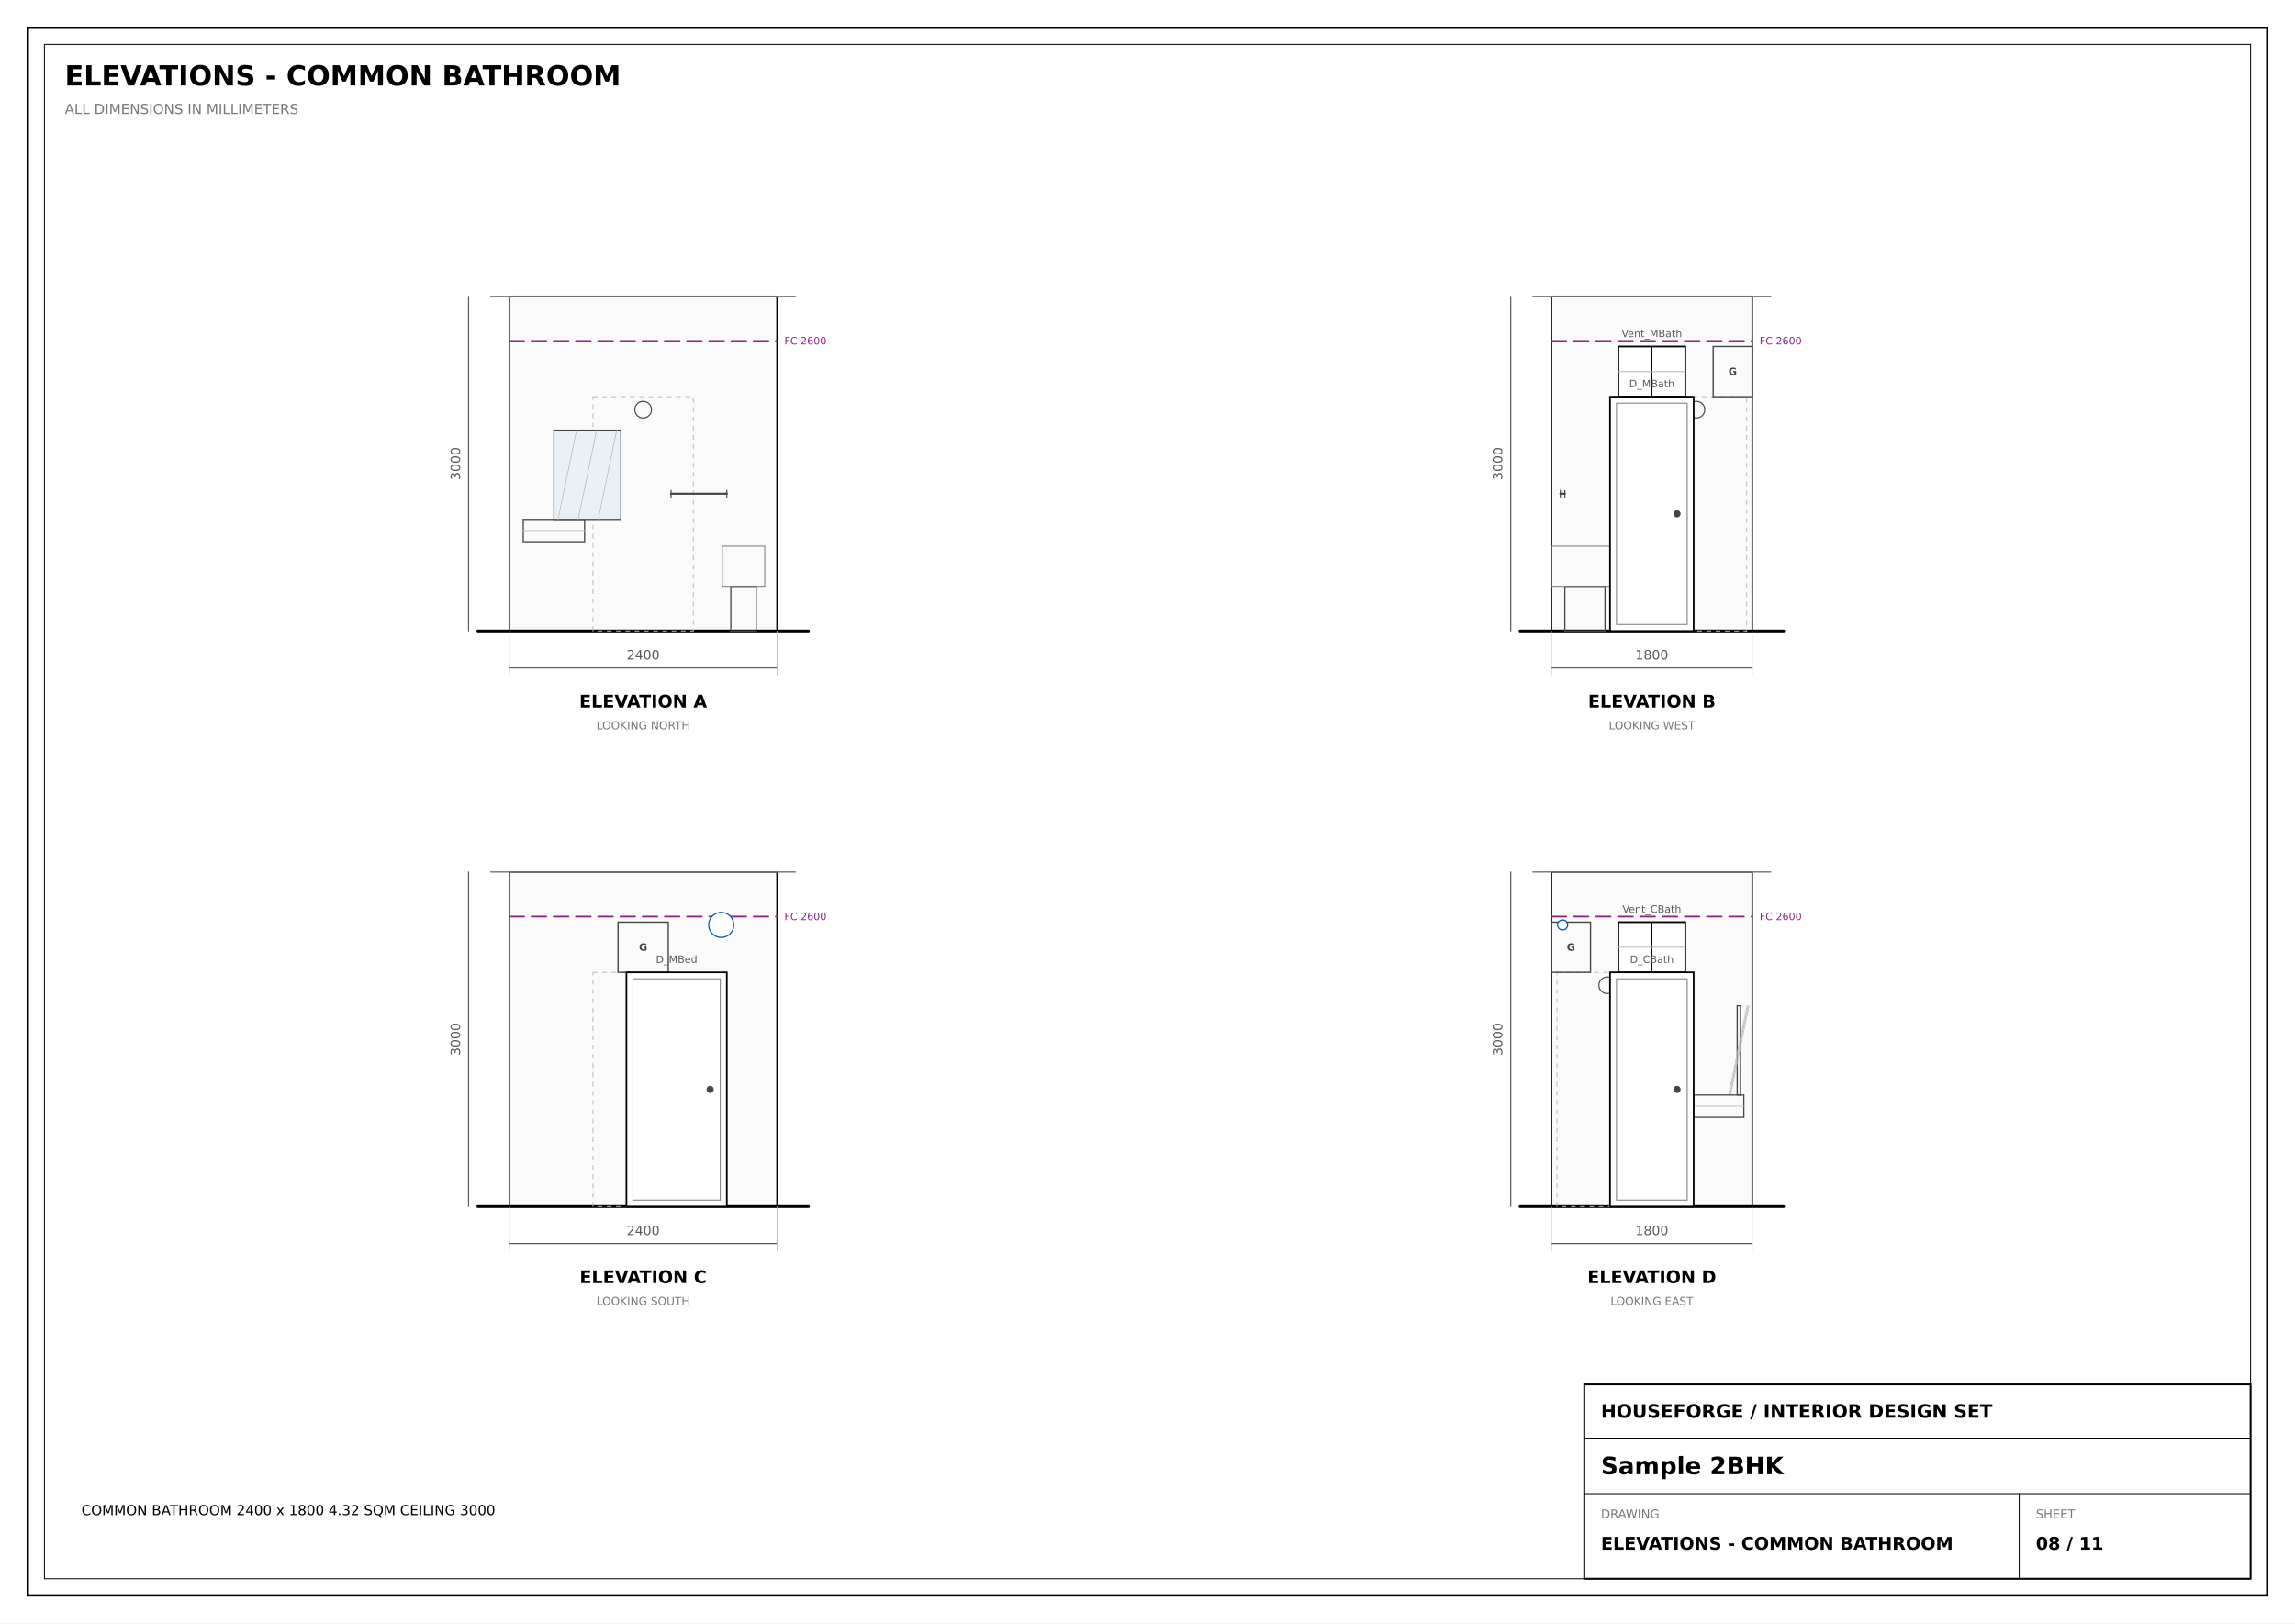
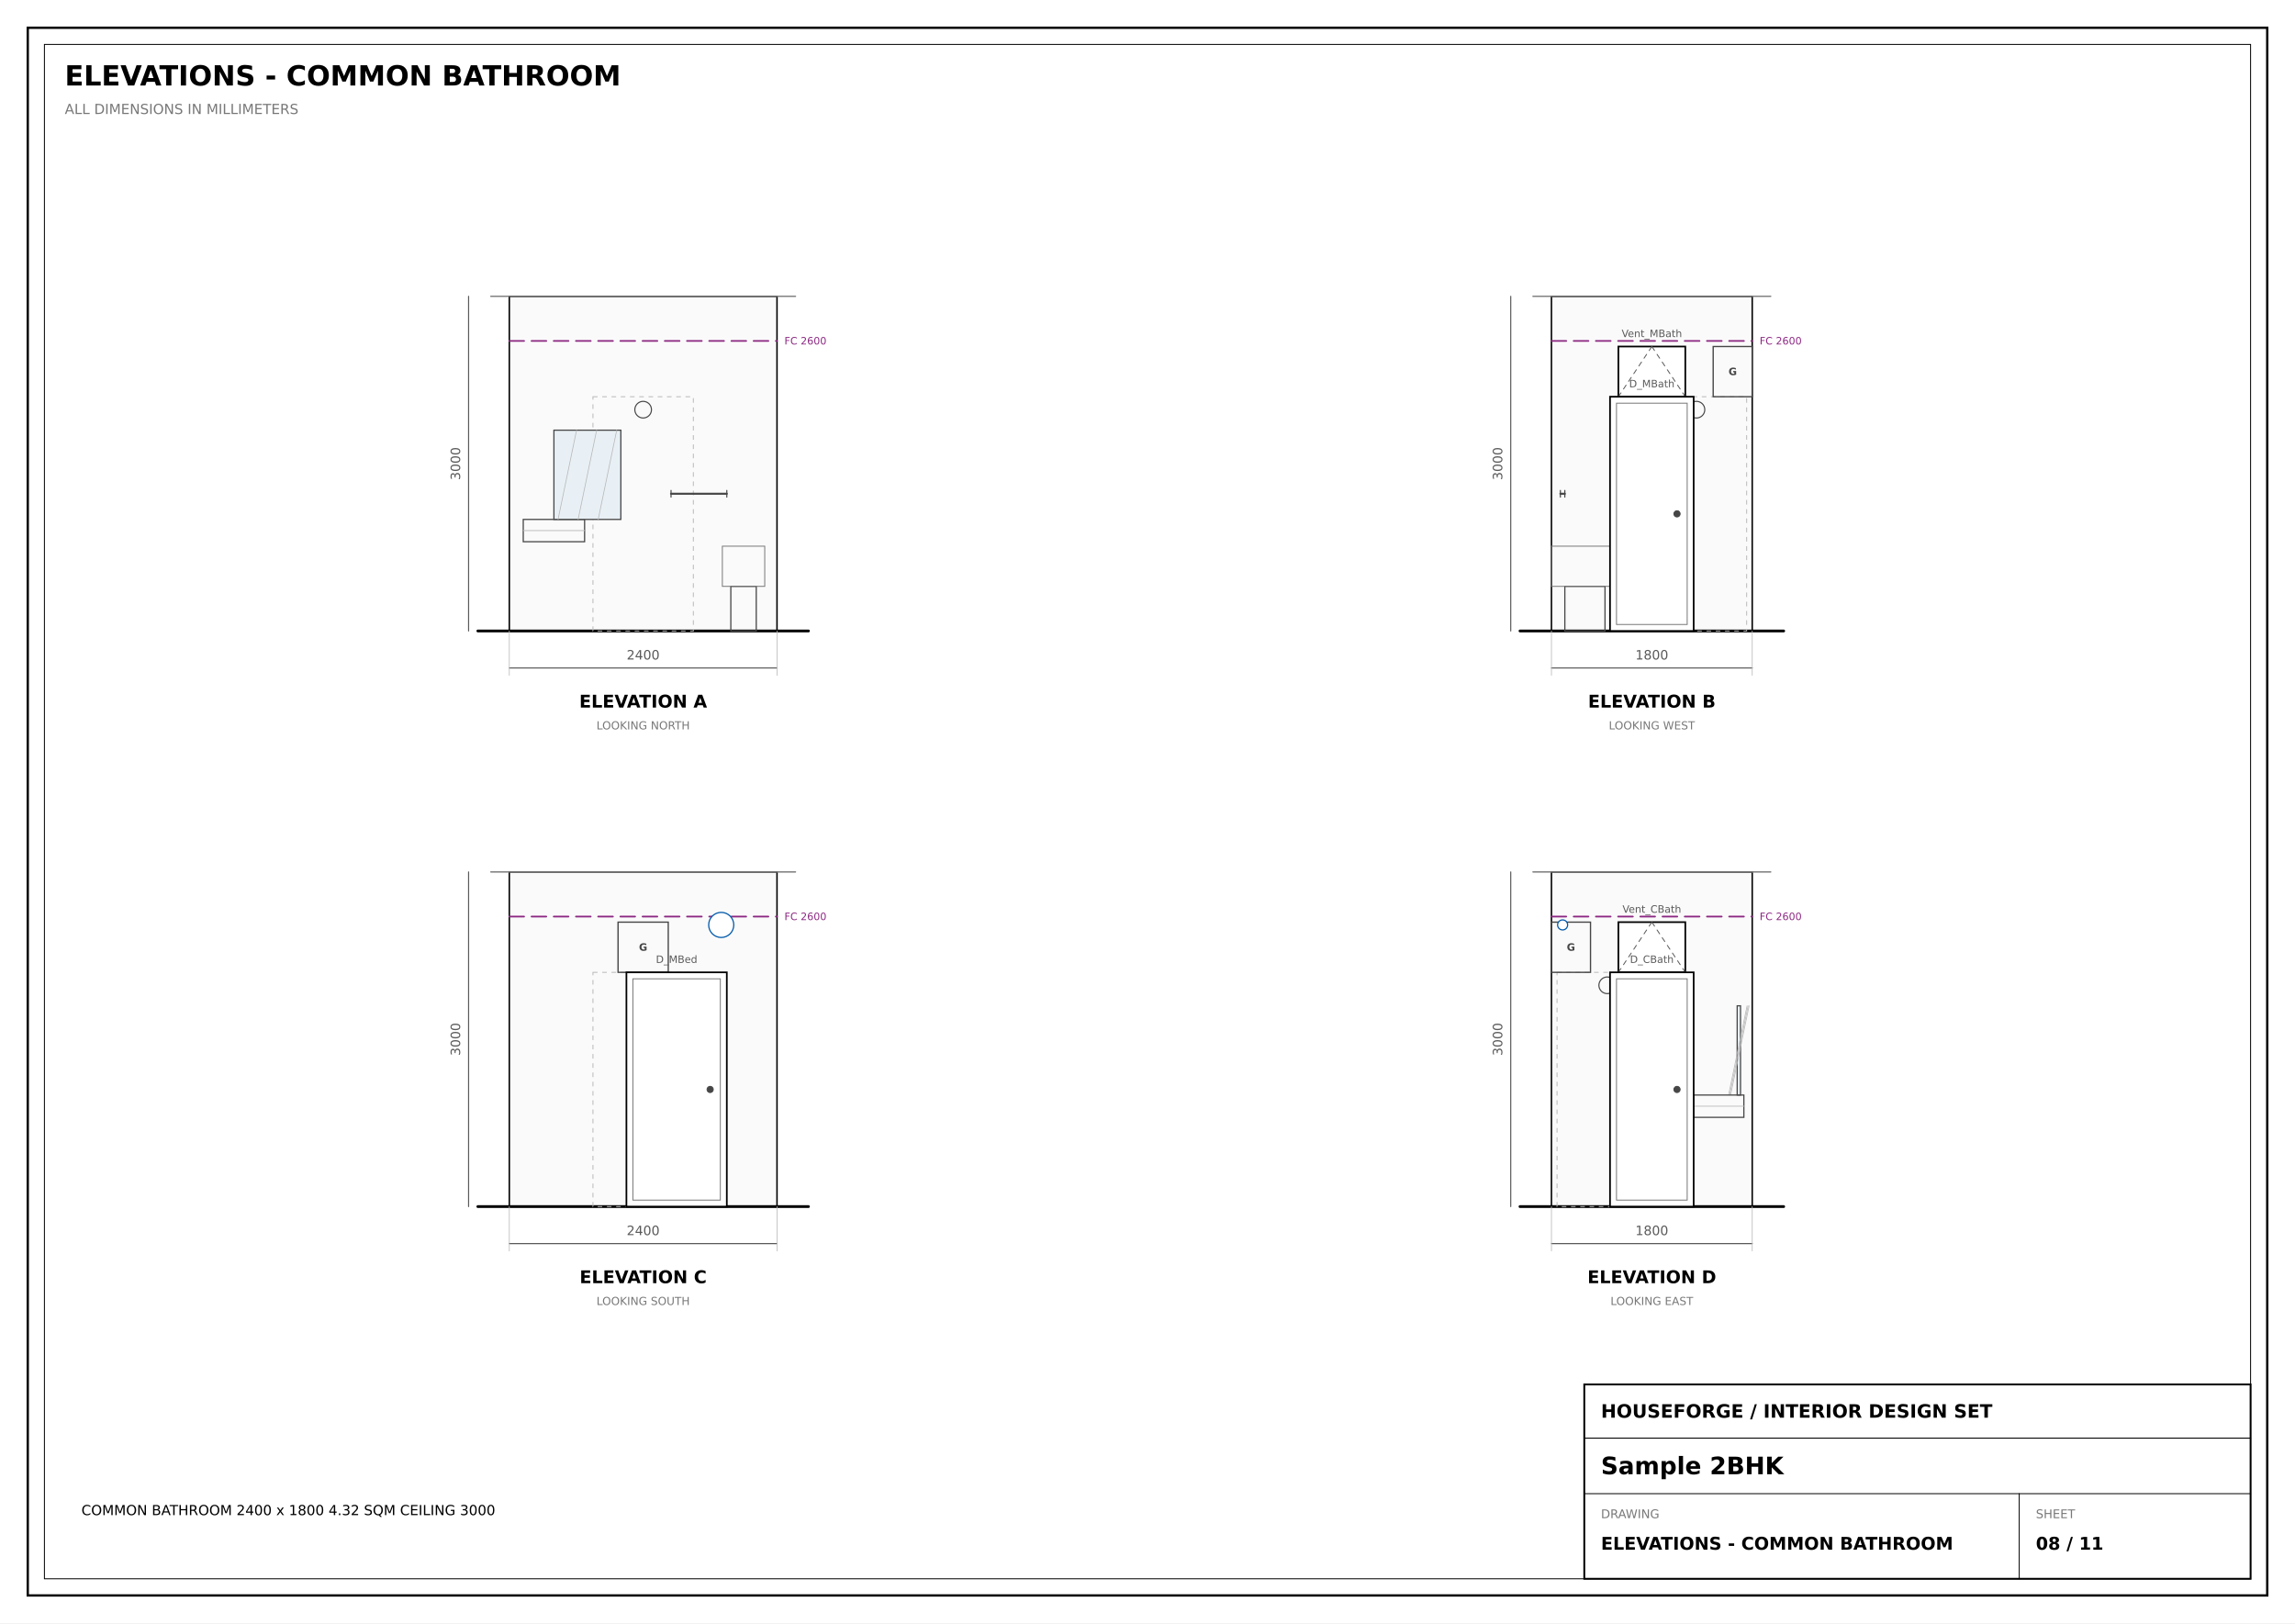
<svg xmlns="http://www.w3.org/2000/svg" width="2480" height="1754" viewBox="0 0 2480 1754">
  <rect width="2480" height="1754" fill="#ffffff" />
  <polygon points="30.00,30.00 2450.00,30.00 2450.00,1724.00 30.00,1724.00" fill="none" stroke="#000000" stroke-width="2.50" />
  <polygon points="48.00,48.00 2432.00,48.00 2432.00,1706.00 48.00,1706.00" fill="none" stroke="#000000" stroke-width="1.00" />
  <polygon points="1712.00,1496.00 2432.00,1496.00 2432.00,1706.00 1712.00,1706.00" fill="#ffffff" stroke="#000000" stroke-width="2.00" />
  <line x1="1712.00" y1="1554.00" x2="2432.00" y2="1554.00" stroke="#000000" stroke-width="1.00" stroke-linecap="round" />
  <line x1="1712.00" y1="1614.00" x2="2432.00" y2="1614.00" stroke="#000000" stroke-width="1.00" stroke-linecap="round" />
  <line x1="2182.00" y1="1614.00" x2="2182.00" y2="1706.00" stroke="#000000" stroke-width="1.00" stroke-linecap="round" />
  <text x="1730.00" y="1525.00" font-family="DejaVu Sans, Arial, sans-serif" font-size="20.00" fill="#000000" text-anchor="start" dominant-baseline="central" font-weight="bold">HOUSEFORGE  /  INTERIOR DESIGN SET</text>
  <text x="1730.00" y="1584.00" font-family="DejaVu Sans, Arial, sans-serif" font-size="26.00" fill="#000000" text-anchor="start" dominant-baseline="central" font-weight="bold">Sample 2BHK</text>
  <text x="1730.00" y="1636.00" font-family="DejaVu Sans, Arial, sans-serif" font-size="13.00" fill="#787878" text-anchor="start" dominant-baseline="central">DRAWING</text>
  <text x="1730.00" y="1668.00" font-family="DejaVu Sans, Arial, sans-serif" font-size="19.00" fill="#000000" text-anchor="start" dominant-baseline="central" font-weight="bold">ELEVATIONS - COMMON BATHROOM</text>
  <text x="2200.00" y="1636.00" font-family="DejaVu Sans, Arial, sans-serif" font-size="13.00" fill="#787878" text-anchor="start" dominant-baseline="central">SHEET</text>
  <text x="2200.00" y="1668.00" font-family="DejaVu Sans, Arial, sans-serif" font-size="19.00" fill="#000000" text-anchor="start" dominant-baseline="central" font-weight="bold">08 / 11</text>
  <text x="70.00" y="82.00" font-family="DejaVu Sans, Arial, sans-serif" font-size="30.00" fill="#000000" text-anchor="start" dominant-baseline="central" font-weight="bold">ELEVATIONS - COMMON BATHROOM</text>
  <text x="70.00" y="118.00" font-family="DejaVu Sans, Arial, sans-serif" font-size="15.00" fill="#787878" text-anchor="start" dominant-baseline="central">ALL DIMENSIONS IN MILLIMETERS</text>
  <polygon points="550.36,320.20 839.64,320.20 839.64,681.80 550.36,681.80" fill="#fafafa" stroke="#000000" stroke-width="1.60" />
  <line x1="516.36" y1="681.80" x2="873.64" y2="681.80" stroke="#000000" stroke-width="3.00" stroke-linecap="round" />
  <line x1="530.36" y1="320.20" x2="859.64" y2="320.20" stroke="#787878" stroke-width="1.40" stroke-linecap="round" />
  <line x1="550.36" y1="368.41" x2="839.64" y2="368.41" stroke="#8c2882" stroke-width="1.80" stroke-dasharray="16 8" stroke-linecap="round" />
  <text x="847.64" y="368.41" font-family="DejaVu Sans, Arial, sans-serif" font-size="11.00" fill="#8c2882" text-anchor="start" dominant-baseline="central">FC 2600</text>
  <polygon points="640.76,428.68 749.24,428.68 749.24,681.80 640.76,681.80" fill="none" stroke="#b9b9b9" stroke-width="1.00" stroke-dasharray="5 5" />
  <circle cx="695.00" cy="442.68" r="9.00" fill="none" stroke="#464646" stroke-width="1.20" />
  <polygon points="789.74,633.59 817.22,633.59 817.22,681.80 789.74,681.80" fill="none" stroke="#464646" stroke-width="1.30" />
  <polygon points="780.58,590.19 826.38,590.19 826.38,633.59 780.58,633.59" fill="none" stroke="#787878" stroke-width="1.00" />
  <polygon points="565.43,561.27 631.72,561.27 631.72,585.37 565.43,585.37" fill="none" stroke="#464646" stroke-width="1.30" />
  <line x1="565.43" y1="573.32" x2="631.72" y2="573.32" stroke="#b9b9b9" stroke-width="0.90" stroke-linecap="round" />
  <polygon points="598.57,464.84 670.89,464.84 670.89,561.27 598.57,561.27" fill="#e8f0f5" stroke="#464646" stroke-width="1.30" />
  <line x1="603.04" y1="561.27" x2="623.04" y2="464.84" stroke="#b9b9b9" stroke-width="0.80" stroke-linecap="round" />
  <line x1="624.73" y1="561.27" x2="644.73" y2="464.84" stroke="#b9b9b9" stroke-width="0.80" stroke-linecap="round" />
  <line x1="646.43" y1="561.27" x2="666.43" y2="464.84" stroke="#b9b9b9" stroke-width="0.80" stroke-linecap="round" />
  <line x1="725.13" y1="533.54" x2="785.40" y2="533.54" stroke="#464646" stroke-width="2.20" stroke-linecap="round" />
  <line x1="725.13" y1="529.93" x2="725.13" y2="537.16" stroke="#464646" stroke-width="1.20" stroke-linecap="round" />
  <line x1="785.40" y1="529.93" x2="785.40" y2="537.16" stroke="#464646" stroke-width="1.20" stroke-linecap="round" />
  <line x1="550.36" y1="721.80" x2="839.64" y2="721.80" stroke="#5a5a5a" stroke-width="1.20" stroke-linecap="round" />
  <line x1="550.36" y1="681.80" x2="550.36" y2="729.80" stroke="#b9b9b9" stroke-width="0.80" stroke-linecap="round" />
  <line x1="839.64" y1="681.80" x2="839.64" y2="729.80" stroke="#b9b9b9" stroke-width="0.80" stroke-linecap="round" />
  <text x="695.00" y="707.80" font-family="DejaVu Sans, Arial, sans-serif" font-size="14.00" fill="#5a5a5a" text-anchor="middle" dominant-baseline="central">2400</text>
  <line x1="506.36" y1="320.20" x2="506.36" y2="681.80" stroke="#5a5a5a" stroke-width="1.20" stroke-linecap="round" />
  <text x="492.36" y="501.00" font-family="DejaVu Sans, Arial, sans-serif" font-size="14.00" fill="#5a5a5a" text-anchor="middle" dominant-baseline="central" transform="rotate(-90.00 492.36 501.00)">3000</text>
  <text x="695.00" y="758.00" font-family="DejaVu Sans, Arial, sans-serif" font-size="19.00" fill="#000000" text-anchor="middle" dominant-baseline="central" font-weight="bold">ELEVATION A</text>
  <text x="695.00" y="784.00" font-family="DejaVu Sans, Arial, sans-serif" font-size="12.00" fill="#787878" text-anchor="middle" dominant-baseline="central">LOOKING NORTH</text>
  <polygon points="1676.52,320.20 1893.48,320.20 1893.48,681.80 1676.52,681.80" fill="#fafafa" stroke="#000000" stroke-width="1.60" />
  <line x1="1642.52" y1="681.80" x2="1927.48" y2="681.80" stroke="#000000" stroke-width="3.00" stroke-linecap="round" />
  <line x1="1656.52" y1="320.20" x2="1913.48" y2="320.20" stroke="#787878" stroke-width="1.40" stroke-linecap="round" />
  <line x1="1676.52" y1="368.41" x2="1893.48" y2="368.41" stroke="#8c2882" stroke-width="1.80" stroke-dasharray="16 8" stroke-linecap="round" />
  <text x="1901.48" y="368.41" font-family="DejaVu Sans, Arial, sans-serif" font-size="11.00" fill="#8c2882" text-anchor="start" dominant-baseline="central">FC 2600</text>
  <polygon points="1778.97,428.68 1887.45,428.68 1887.45,681.80 1778.97,681.80" fill="none" stroke="#b9b9b9" stroke-width="1.00" stroke-dasharray="5 5" />
  <circle cx="1833.21" cy="442.68" r="9.00" fill="none" stroke="#464646" stroke-width="1.20" />
  <polygon points="1851.29,374.44 1893.48,374.44 1893.48,428.68 1851.29,428.68" fill="none" stroke="#464646" stroke-width="1.40" />
  <text x="1872.39" y="401.56" font-family="DejaVu Sans, Arial, sans-serif" font-size="11.00" fill="#464646" text-anchor="middle" dominant-baseline="central" font-weight="bold">G</text>
  <line x1="1686.16" y1="533.54" x2="1690.98" y2="533.54" stroke="#464646" stroke-width="2.20" stroke-linecap="round" />
  <line x1="1686.16" y1="529.93" x2="1686.16" y2="537.16" stroke="#464646" stroke-width="1.20" stroke-linecap="round" />
  <line x1="1690.98" y1="529.93" x2="1690.98" y2="537.16" stroke="#464646" stroke-width="1.20" stroke-linecap="round" />
  <polygon points="1690.98,633.59 1734.38,633.59 1734.38,681.80 1690.98,681.80" fill="none" stroke="#464646" stroke-width="1.30" />
  <polygon points="1676.52,590.19 1748.84,590.19 1748.84,633.59 1676.52,633.59" fill="none" stroke="#787878" stroke-width="1.00" />
  <polygon points="1748.84,374.44 1821.16,374.44 1821.16,428.68 1748.84,428.68" fill="#ffffff" stroke="#000000" stroke-width="1.80" />
-   <line x1="1785.00" y1="374.44" x2="1785.00" y2="428.68" stroke="#000000" stroke-width="1.20" stroke-linecap="round" />
-   <line x1="1748.84" y1="401.56" x2="1821.16" y2="401.56" stroke="#b9b9b9" stroke-width="1.00" stroke-linecap="round" />
+   <line x1="1748.84" y1="428.68" x2="1785.00" y2="374.44" stroke="#5a5a5a" stroke-width="1.00" stroke-dasharray="5 5" stroke-linecap="round" />
+   <line x1="1821.16" y1="428.68" x2="1785.00" y2="374.44" stroke="#5a5a5a" stroke-width="1.00" stroke-dasharray="5 5" stroke-linecap="round" />
  <text x="1785.00" y="360.44" font-family="DejaVu Sans, Arial, sans-serif" font-size="11.00" fill="#5a5a5a" text-anchor="middle" dominant-baseline="central">Vent_MBath</text>
  <polygon points="1739.80,428.68 1830.20,428.68 1830.20,681.80 1739.80,681.80" fill="#ffffff" stroke="#000000" stroke-width="1.80" />
  <polygon points="1746.80,435.68 1823.20,435.68 1823.20,674.80 1746.80,674.80" fill="none" stroke="#787878" stroke-width="1.00" />
  <circle cx="1812.20" cy="555.24" r="3.40" fill="#464646" stroke="#464646" stroke-width="1.00" />
  <text x="1785.00" y="414.68" font-family="DejaVu Sans, Arial, sans-serif" font-size="11.00" fill="#5a5a5a" text-anchor="middle" dominant-baseline="central">D_MBath</text>
  <line x1="1676.52" y1="721.80" x2="1893.48" y2="721.80" stroke="#5a5a5a" stroke-width="1.20" stroke-linecap="round" />
  <line x1="1676.52" y1="681.80" x2="1676.52" y2="729.80" stroke="#b9b9b9" stroke-width="0.80" stroke-linecap="round" />
  <line x1="1893.48" y1="681.80" x2="1893.48" y2="729.80" stroke="#b9b9b9" stroke-width="0.80" stroke-linecap="round" />
  <text x="1785.00" y="707.80" font-family="DejaVu Sans, Arial, sans-serif" font-size="14.00" fill="#5a5a5a" text-anchor="middle" dominant-baseline="central">1800</text>
  <line x1="1632.52" y1="320.20" x2="1632.52" y2="681.80" stroke="#5a5a5a" stroke-width="1.20" stroke-linecap="round" />
  <text x="1618.52" y="501.00" font-family="DejaVu Sans, Arial, sans-serif" font-size="14.00" fill="#5a5a5a" text-anchor="middle" dominant-baseline="central" transform="rotate(-90.00 1618.52 501.00)">3000</text>
  <text x="1785.00" y="758.00" font-family="DejaVu Sans, Arial, sans-serif" font-size="19.00" fill="#000000" text-anchor="middle" dominant-baseline="central" font-weight="bold">ELEVATION B</text>
  <text x="1785.00" y="784.00" font-family="DejaVu Sans, Arial, sans-serif" font-size="12.00" fill="#787878" text-anchor="middle" dominant-baseline="central">LOOKING WEST</text>
  <polygon points="550.36,942.20 839.64,942.20 839.64,1303.80 550.36,1303.80" fill="#fafafa" stroke="#000000" stroke-width="1.60" />
  <line x1="516.36" y1="1303.80" x2="873.64" y2="1303.80" stroke="#000000" stroke-width="3.00" stroke-linecap="round" />
  <line x1="530.36" y1="942.20" x2="859.64" y2="942.20" stroke="#787878" stroke-width="1.40" stroke-linecap="round" />
  <line x1="550.36" y1="990.41" x2="839.64" y2="990.41" stroke="#8c2882" stroke-width="1.80" stroke-dasharray="16 8" stroke-linecap="round" />
  <text x="847.64" y="990.41" font-family="DejaVu Sans, Arial, sans-serif" font-size="11.00" fill="#8c2882" text-anchor="start" dominant-baseline="central">FC 2600</text>
  <polygon points="640.76,1050.68 749.24,1050.68 749.24,1303.80 640.76,1303.80" fill="none" stroke="#b9b9b9" stroke-width="1.00" stroke-dasharray="5 5" />
  <circle cx="695.00" cy="1064.68" r="9.00" fill="none" stroke="#464646" stroke-width="1.20" />
  <polygon points="667.88,996.44 722.12,996.44 722.12,1050.68 667.88,1050.68" fill="none" stroke="#464646" stroke-width="1.40" />
  <text x="695.00" y="1023.56" font-family="DejaVu Sans, Arial, sans-serif" font-size="11.00" fill="#464646" text-anchor="middle" dominant-baseline="central" font-weight="bold">G</text>
  <circle cx="779.37" cy="999.45" r="13.56" fill="#ffffff" stroke="#005aaa" stroke-width="1.30" />
  <polygon points="676.92,1050.68 785.40,1050.68 785.40,1303.80 676.92,1303.80" fill="#ffffff" stroke="#000000" stroke-width="1.80" />
  <polygon points="683.92,1057.68 778.40,1057.68 778.40,1296.80 683.92,1296.80" fill="none" stroke="#787878" stroke-width="1.00" />
  <circle cx="767.40" cy="1177.24" r="3.40" fill="#464646" stroke="#464646" stroke-width="1.00" />
  <text x="731.16" y="1036.68" font-family="DejaVu Sans, Arial, sans-serif" font-size="11.00" fill="#5a5a5a" text-anchor="middle" dominant-baseline="central">D_MBed</text>
  <line x1="550.36" y1="1343.80" x2="839.64" y2="1343.80" stroke="#5a5a5a" stroke-width="1.20" stroke-linecap="round" />
  <line x1="550.36" y1="1303.80" x2="550.36" y2="1351.80" stroke="#b9b9b9" stroke-width="0.80" stroke-linecap="round" />
  <line x1="839.64" y1="1303.80" x2="839.64" y2="1351.80" stroke="#b9b9b9" stroke-width="0.80" stroke-linecap="round" />
  <text x="695.00" y="1329.80" font-family="DejaVu Sans, Arial, sans-serif" font-size="14.00" fill="#5a5a5a" text-anchor="middle" dominant-baseline="central">2400</text>
  <line x1="506.36" y1="942.20" x2="506.36" y2="1303.80" stroke="#5a5a5a" stroke-width="1.20" stroke-linecap="round" />
  <text x="492.36" y="1123.00" font-family="DejaVu Sans, Arial, sans-serif" font-size="14.00" fill="#5a5a5a" text-anchor="middle" dominant-baseline="central" transform="rotate(-90.00 492.36 1123.00)">3000</text>
  <text x="695.00" y="1380.00" font-family="DejaVu Sans, Arial, sans-serif" font-size="19.00" fill="#000000" text-anchor="middle" dominant-baseline="central" font-weight="bold">ELEVATION C</text>
  <text x="695.00" y="1406.00" font-family="DejaVu Sans, Arial, sans-serif" font-size="12.00" fill="#787878" text-anchor="middle" dominant-baseline="central">LOOKING SOUTH</text>
  <polygon points="1676.52,942.20 1893.48,942.20 1893.48,1303.80 1676.52,1303.80" fill="#fafafa" stroke="#000000" stroke-width="1.60" />
  <line x1="1642.52" y1="1303.80" x2="1927.48" y2="1303.80" stroke="#000000" stroke-width="3.00" stroke-linecap="round" />
  <line x1="1656.52" y1="942.20" x2="1913.48" y2="942.20" stroke="#787878" stroke-width="1.40" stroke-linecap="round" />
  <line x1="1676.52" y1="990.41" x2="1893.48" y2="990.41" stroke="#8c2882" stroke-width="1.80" stroke-dasharray="16 8" stroke-linecap="round" />
  <text x="1901.48" y="990.41" font-family="DejaVu Sans, Arial, sans-serif" font-size="11.00" fill="#8c2882" text-anchor="start" dominant-baseline="central">FC 2600</text>
  <polygon points="1682.55,1050.68 1791.03,1050.68 1791.03,1303.80 1682.55,1303.80" fill="none" stroke="#b9b9b9" stroke-width="1.00" stroke-dasharray="5 5" />
  <circle cx="1736.79" cy="1064.68" r="9.00" fill="none" stroke="#464646" stroke-width="1.20" />
  <polygon points="1676.52,996.44 1718.71,996.44 1718.71,1050.68 1676.52,1050.68" fill="none" stroke="#464646" stroke-width="1.40" />
  <text x="1697.61" y="1023.56" font-family="DejaVu Sans, Arial, sans-serif" font-size="11.00" fill="#464646" text-anchor="middle" dominant-baseline="central" font-weight="bold">G</text>
  <polygon points="1877.21,1086.84 1880.82,1086.84 1880.82,1183.27 1877.21,1183.27" fill="#e8f0f5" stroke="#464646" stroke-width="1.30" />
  <line x1="1867.93" y1="1183.27" x2="1887.93" y2="1086.84" stroke="#b9b9b9" stroke-width="0.80" stroke-linecap="round" />
  <line x1="1869.02" y1="1183.27" x2="1889.02" y2="1086.84" stroke="#b9b9b9" stroke-width="0.80" stroke-linecap="round" />
  <line x1="1870.10" y1="1183.27" x2="1890.10" y2="1086.84" stroke="#b9b9b9" stroke-width="0.80" stroke-linecap="round" />
  <circle cx="1688.57" cy="999.45" r="5.42" fill="#ffffff" stroke="#005aaa" stroke-width="1.30" />
  <polygon points="1830.20,1183.27 1884.44,1183.27 1884.44,1207.37 1830.20,1207.37" fill="none" stroke="#464646" stroke-width="1.30" />
  <line x1="1830.20" y1="1195.32" x2="1884.44" y2="1195.32" stroke="#b9b9b9" stroke-width="0.90" stroke-linecap="round" />
  <polygon points="1748.84,996.44 1821.16,996.44 1821.16,1050.68 1748.84,1050.68" fill="#ffffff" stroke="#000000" stroke-width="1.80" />
-   <line x1="1785.00" y1="996.44" x2="1785.00" y2="1050.68" stroke="#000000" stroke-width="1.20" stroke-linecap="round" />
-   <line x1="1748.84" y1="1023.56" x2="1821.16" y2="1023.56" stroke="#b9b9b9" stroke-width="1.00" stroke-linecap="round" />
+   <line x1="1748.84" y1="1050.68" x2="1785.00" y2="996.44" stroke="#5a5a5a" stroke-width="1.00" stroke-dasharray="5 5" stroke-linecap="round" />
+   <line x1="1821.16" y1="1050.68" x2="1785.00" y2="996.44" stroke="#5a5a5a" stroke-width="1.00" stroke-dasharray="5 5" stroke-linecap="round" />
  <text x="1785.00" y="982.44" font-family="DejaVu Sans, Arial, sans-serif" font-size="11.00" fill="#5a5a5a" text-anchor="middle" dominant-baseline="central">Vent_CBath</text>
  <polygon points="1739.80,1050.68 1830.20,1050.68 1830.20,1303.80 1739.80,1303.80" fill="#ffffff" stroke="#000000" stroke-width="1.80" />
  <polygon points="1746.80,1057.68 1823.20,1057.68 1823.20,1296.80 1746.80,1296.80" fill="none" stroke="#787878" stroke-width="1.00" />
  <circle cx="1812.20" cy="1177.24" r="3.40" fill="#464646" stroke="#464646" stroke-width="1.00" />
  <text x="1785.00" y="1036.68" font-family="DejaVu Sans, Arial, sans-serif" font-size="11.00" fill="#5a5a5a" text-anchor="middle" dominant-baseline="central">D_CBath</text>
  <line x1="1676.52" y1="1343.80" x2="1893.48" y2="1343.80" stroke="#5a5a5a" stroke-width="1.20" stroke-linecap="round" />
  <line x1="1676.52" y1="1303.80" x2="1676.52" y2="1351.80" stroke="#b9b9b9" stroke-width="0.80" stroke-linecap="round" />
  <line x1="1893.48" y1="1303.80" x2="1893.48" y2="1351.80" stroke="#b9b9b9" stroke-width="0.80" stroke-linecap="round" />
  <text x="1785.00" y="1329.80" font-family="DejaVu Sans, Arial, sans-serif" font-size="14.00" fill="#5a5a5a" text-anchor="middle" dominant-baseline="central">1800</text>
  <line x1="1632.52" y1="942.20" x2="1632.52" y2="1303.80" stroke="#5a5a5a" stroke-width="1.20" stroke-linecap="round" />
  <text x="1618.52" y="1123.00" font-family="DejaVu Sans, Arial, sans-serif" font-size="14.00" fill="#5a5a5a" text-anchor="middle" dominant-baseline="central" transform="rotate(-90.00 1618.52 1123.00)">3000</text>
  <text x="1785.00" y="1380.00" font-family="DejaVu Sans, Arial, sans-serif" font-size="19.00" fill="#000000" text-anchor="middle" dominant-baseline="central" font-weight="bold">ELEVATION D</text>
  <text x="1785.00" y="1406.00" font-family="DejaVu Sans, Arial, sans-serif" font-size="12.00" fill="#787878" text-anchor="middle" dominant-baseline="central">LOOKING EAST</text>
  <text x="88.00" y="1632.00" font-family="DejaVu Sans, Arial, sans-serif" font-size="15.00" fill="#000000" text-anchor="start" dominant-baseline="central">COMMON BATHROOM   2400 x 1800   4.32 SQM   CEILING 3000</text>
</svg>
